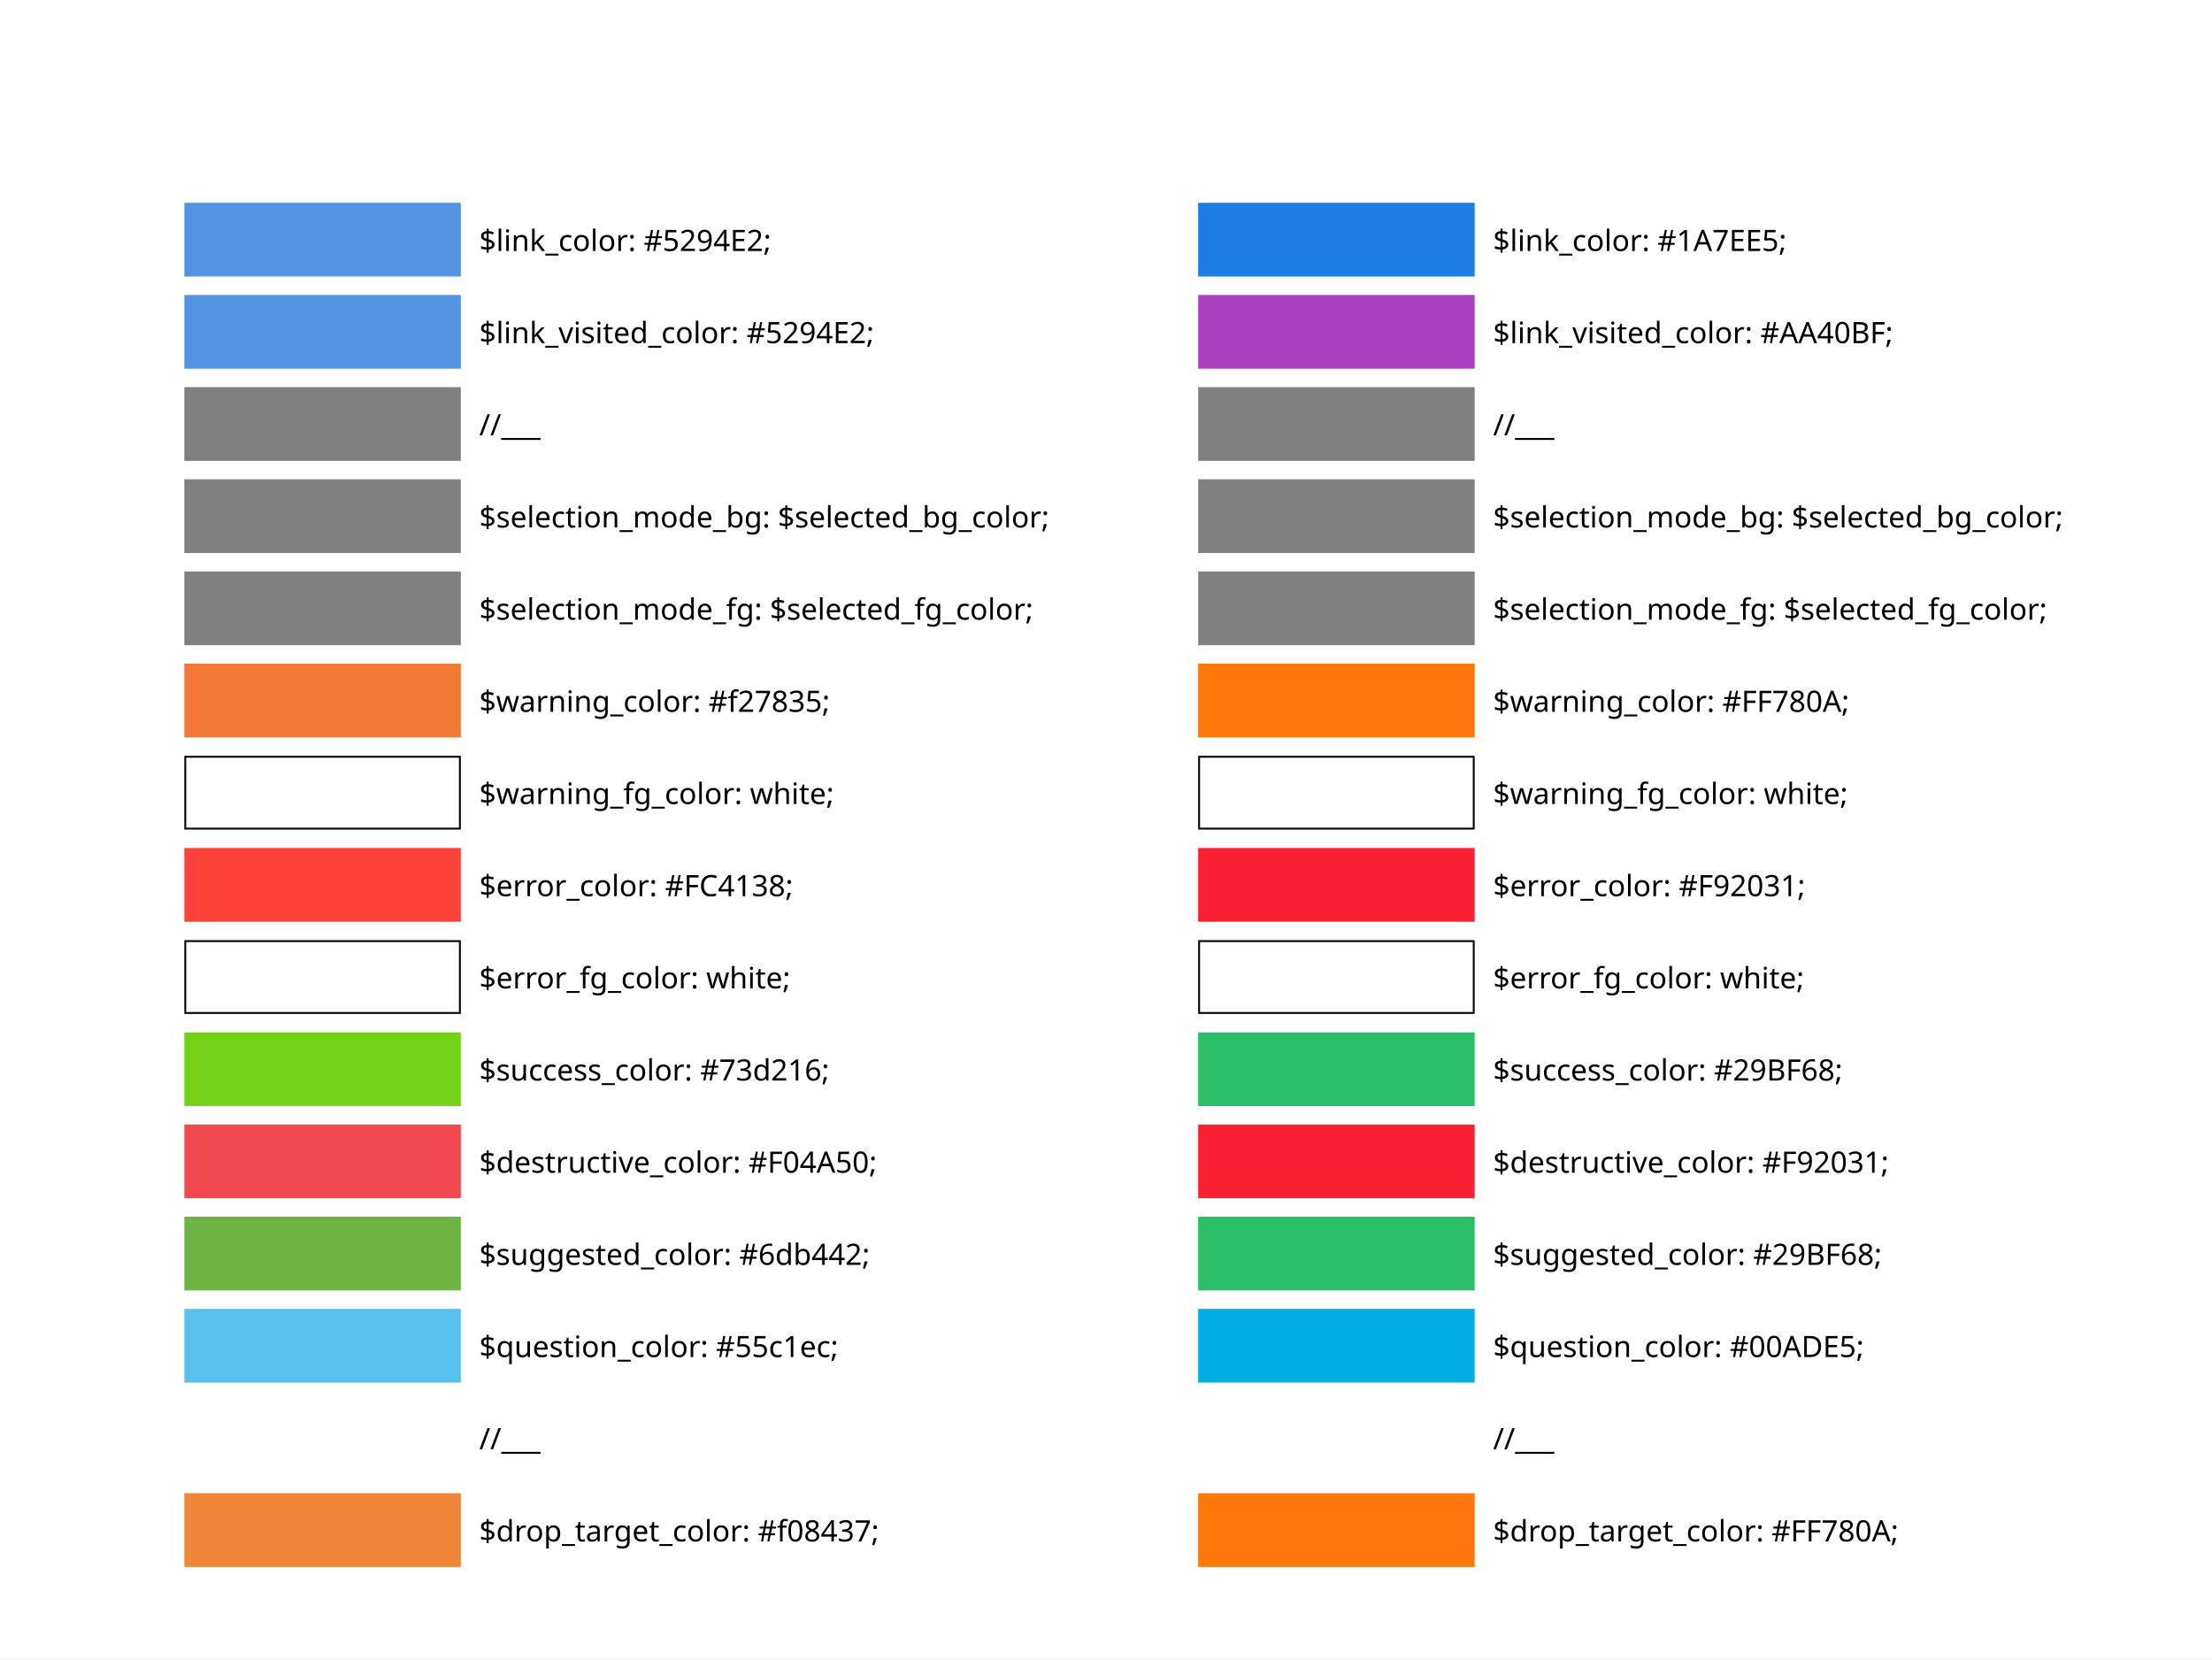
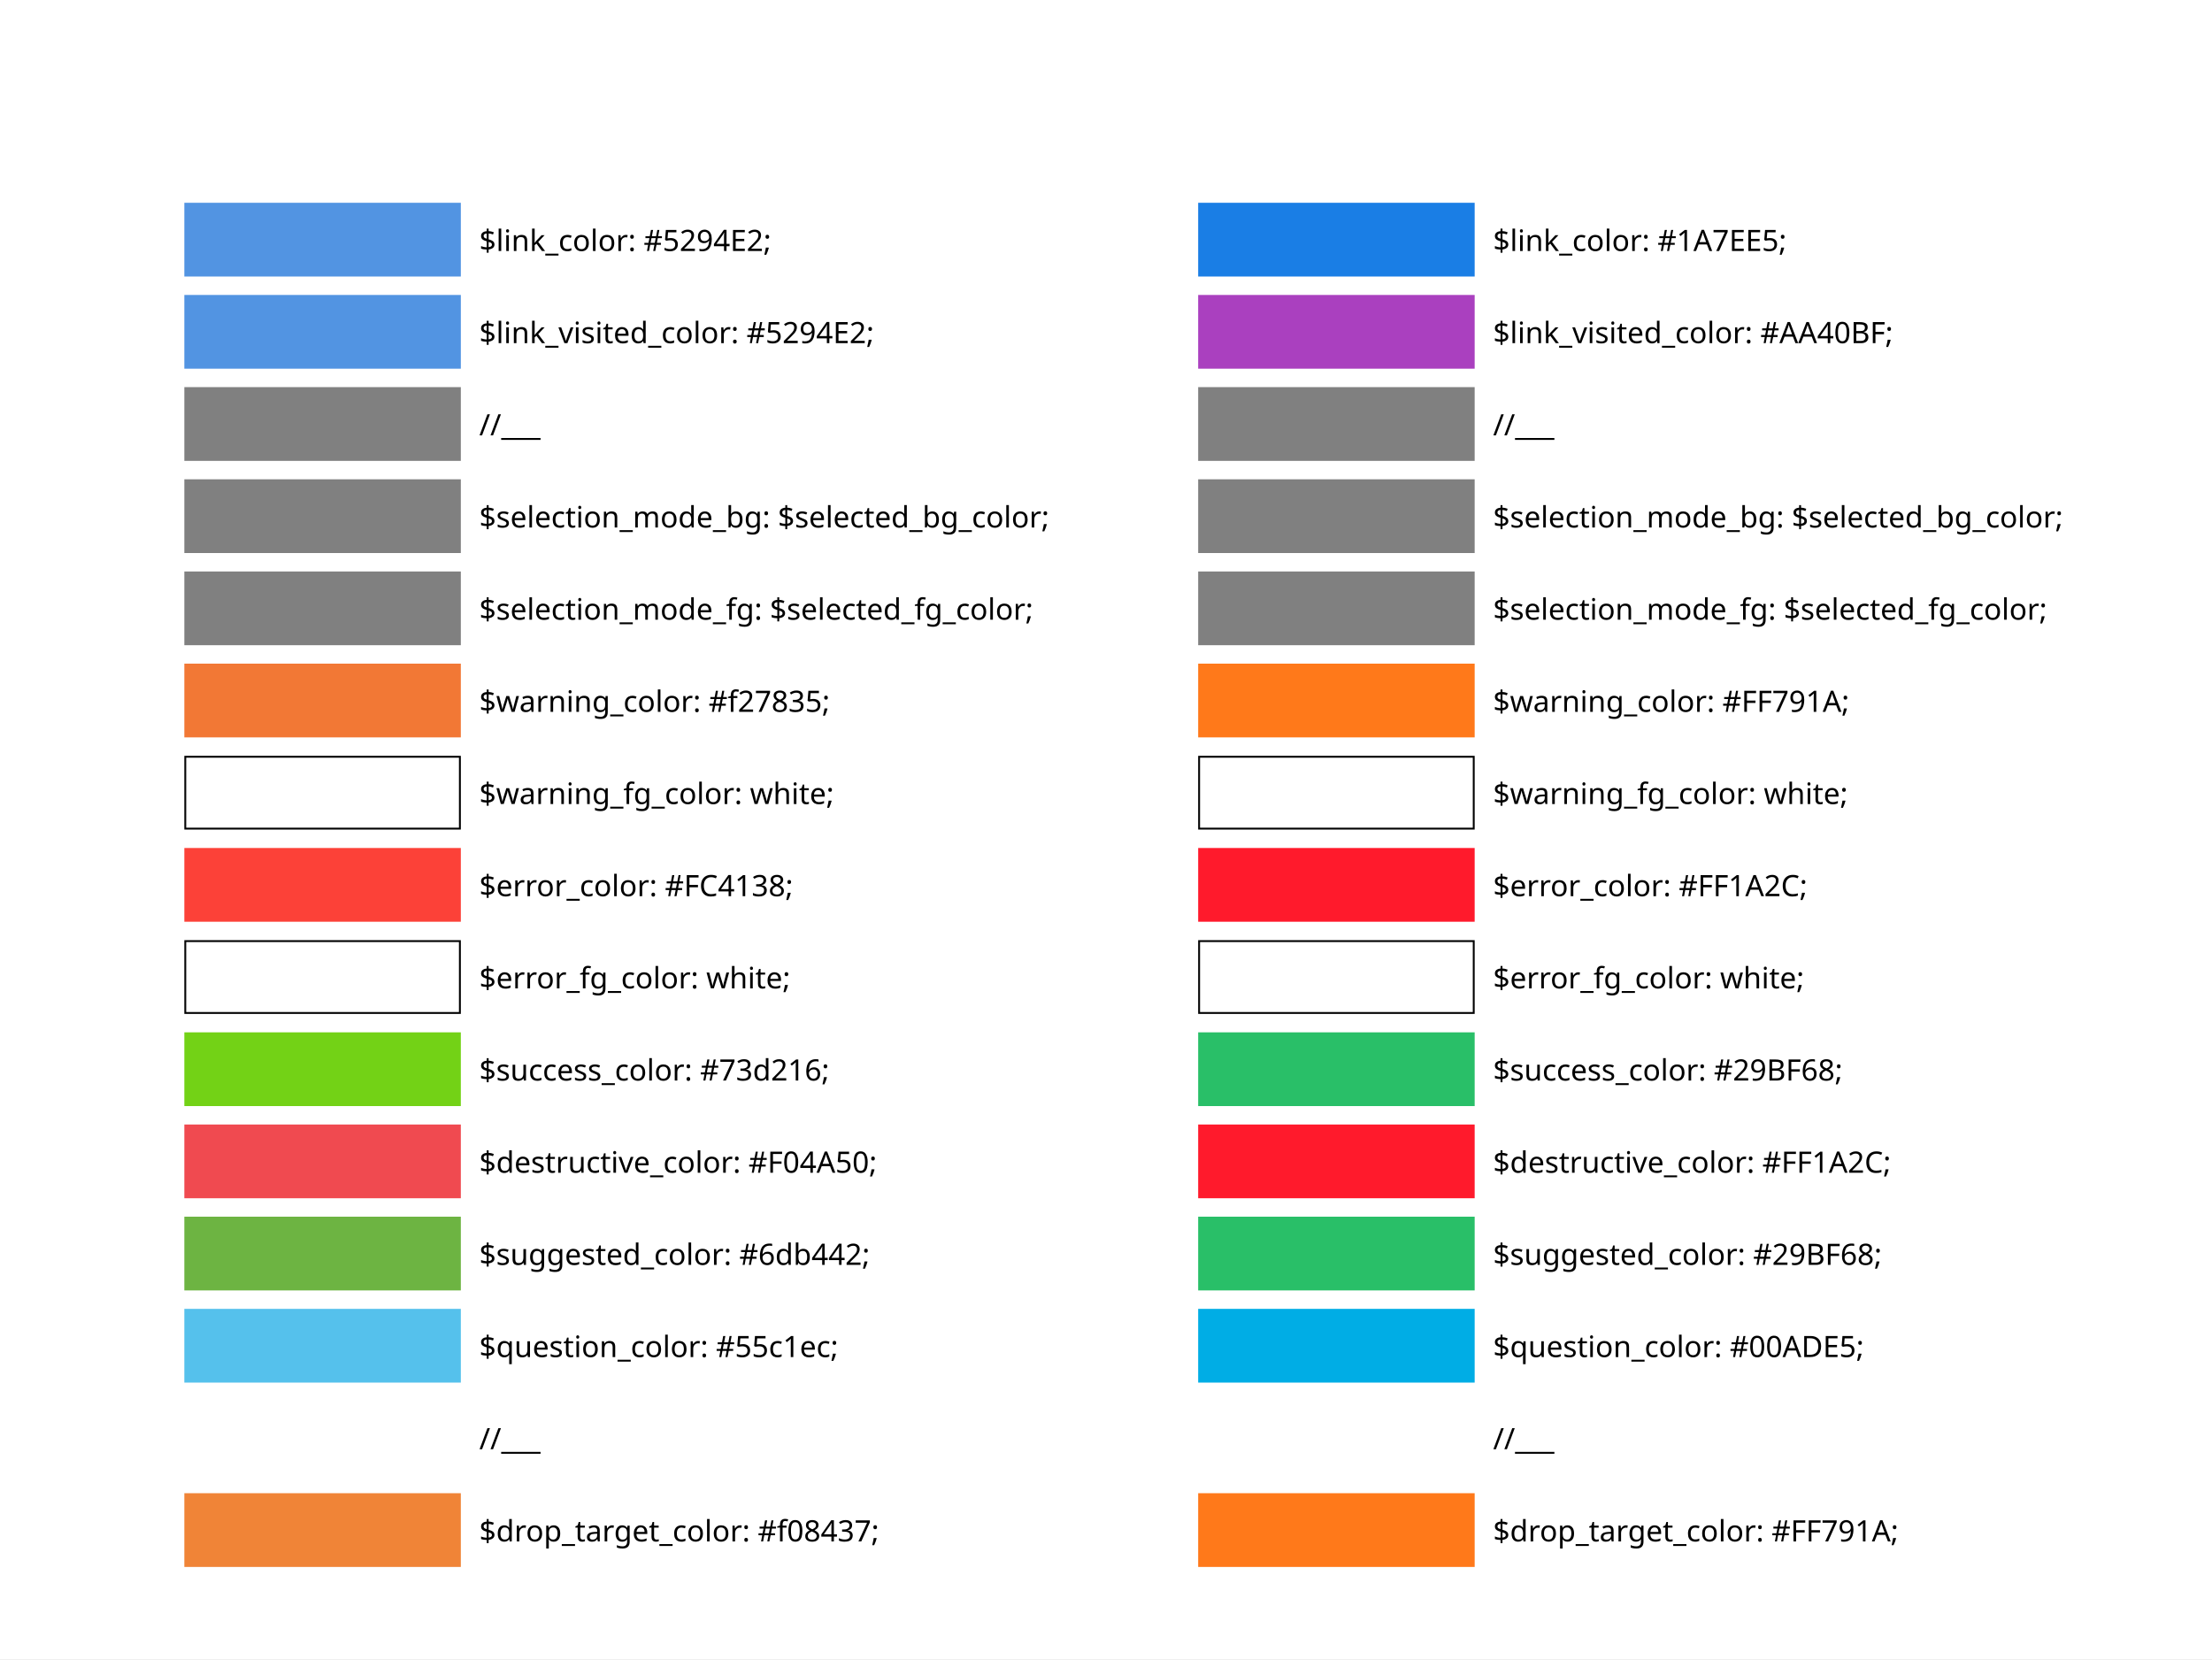
<svg xmlns="http://www.w3.org/2000/svg" id="svg8" version="1.1" viewBox="0 0 1200 900" height="900" width="1200">
  <defs id="defs2" />
  <g transform="translate(0,38.20002)" id="layer1">
    <rect rx="1.5995795e-15" y="-38.2" x="0" height="900" width="1200" id="rect876" style="fill:#ffffff;stroke-width:4.948" />
    <text id="text9" y="97.956" x="260" style="font-size:16px;line-height:2;font-family:sans-serif;letter-spacing:0px;word-spacing:0px;fill:#000000" xml:space="preserve">
      <tspan style="line-height:50px" y="97.956" x="260" id="tspan7">$link_color: #5294E2;</tspan>
      <tspan style="line-height:50px" id="tspan11" y="147.956" x="260">$link_visited_color: #5294E2;</tspan>
      <tspan style="line-height:50px" id="tspan13" y="197.956" x="260">//___</tspan>
      <tspan style="line-height:50px" id="tspan15" y="247.956" x="260">$selection_mode_bg: $selected_bg_color;</tspan>
      <tspan style="line-height:50px" id="tspan17" y="297.956" x="260">$selection_mode_fg: $selected_fg_color;</tspan>
      <tspan style="line-height:50px" id="tspan19" y="347.956" x="260">$warning_color: #f27835;</tspan>
      <tspan style="line-height:50px" id="tspan21" y="397.956" x="260">$warning_fg_color: white;</tspan>
      <tspan style="line-height:50px" id="tspan23" y="447.956" x="260">$error_color: #FC4138;</tspan>
      <tspan style="line-height:50px" id="tspan25" y="497.956" x="260">$error_fg_color: white;</tspan>
      <tspan style="line-height:50px" id="tspan27" y="547.956" x="260">$success_color: #73d216;</tspan>
      <tspan style="line-height:50px" id="tspan29" y="597.956" x="260">$destructive_color: #F04A50;</tspan>
      <tspan style="line-height:50px" id="tspan31" y="647.956" x="260">$suggested_color: #6db442;</tspan>
      <tspan style="line-height:50px" id="tspan33" y="697.956" x="260">$question_color: #55c1ec;</tspan>
      <tspan id="tspan1000" style="line-height:50px" y="747.956" x="260">//___</tspan>
      <tspan id="tspan1002" style="line-height:50px" y="797.956" x="260">$drop_target_color: #f08437;</tspan>
    </text>
    <rect y="671.8" x="100" height="40" width="150" id="rect35" style="fill:#55c1ec;stroke-width:0.829" />
    <rect style="fill:#6db442;stroke-width:0.829" id="use892" width="150" height="40" x="100" y="621.8" />
    <rect style="fill:#f04a50;stroke-width:0.829" id="use894" width="150" height="40" x="100" y="571.8" />
    <rect style="fill:#73d216;stroke-width:0.829" id="use896" width="150" height="40" x="100" y="521.8" />
    <rect style="fill:#ffffff;stroke:#000000;stroke-width:1.015" id="use898" width="148.985" height="38.985" x="100.508" y="472.308" />
    <rect style="fill:#fc4138;stroke-width:0.829" id="use900" width="150" height="40" x="100" y="421.8" />
    <rect style="fill:#ffffff;stroke:#000000;stroke-width:1.015" id="use902" width="148.985" height="38.985" x="100.508" y="372.308" />
    <rect style="fill:#f27835;stroke-width:0.829" id="use904" width="150" height="40" x="100" y="321.8" />
    <rect style="fill:#808080;stroke-width:0.829" id="use906" width="150" height="40" x="100" y="271.8" />
    <rect style="fill:#808080;stroke-width:0.829" id="use908" width="150" height="40" x="100" y="221.8" />
    <rect style="fill:#808080;stroke-width:0.829" id="use910" width="150" height="40" x="100" y="171.8" />
    <rect style="fill:#5294e2;stroke-width:0.829" id="use912" width="150" height="40" x="100" y="121.8" />
    <rect y="71.8" x="100" height="40" width="150" id="rect936" style="fill:#5294e2;stroke-width:0.829" />
    <text xml:space="preserve" style="font-size:16px;line-height:2;font-family:sans-serif;letter-spacing:0px;word-spacing:0px;fill:#000000" x="810" y="97.956" id="text964">
      <tspan id="tspan938" x="810" y="97.956" style="line-height:50px">$link_color: #1A7EE5;</tspan>
      <tspan x="810" y="147.956" id="tspan940" style="line-height:50px">$link_visited_color: #AA40BF;</tspan>
      <tspan x="810" y="197.956" id="tspan942" style="line-height:50px">//___</tspan>
      <tspan x="810" y="247.956" id="tspan944" style="line-height:50px">$selection_mode_bg: $selected_bg_color;</tspan>
      <tspan x="810" y="297.956" id="tspan946" style="line-height:50px">$selection_mode_fg: $selected_fg_color;</tspan>
-       <tspan x="810" y="347.956" id="tspan948" style="line-height:50px">$warning_color: #FF780A;</tspan>
+       <tspan x="810" y="347.956" id="tspan948" style="line-height:50px">$warning_color: #FF791A;</tspan>
      <tspan x="810" y="397.956" id="tspan950" style="line-height:50px">$warning_fg_color: white;</tspan>
-       <tspan x="810" y="447.956" id="tspan952" style="line-height:50px">$error_color: #F92031;</tspan>
+       <tspan x="810" y="447.956" id="tspan952" style="line-height:50px">$error_color: #FF1A2C;</tspan>
      <tspan x="810" y="497.956" id="tspan954" style="line-height:50px">$error_fg_color: white;</tspan>
      <tspan x="810" y="547.956" id="tspan956" style="line-height:50px">$success_color: #29BF68;</tspan>
-       <tspan x="810" y="597.956" id="tspan958" style="line-height:50px">$destructive_color: #F92031;</tspan>
+       <tspan x="810" y="597.956" id="tspan958" style="line-height:50px">$destructive_color: #FF1A2C;</tspan>
      <tspan x="810" y="647.956" id="tspan960" style="line-height:50px">$suggested_color: #29BF68;</tspan>
      <tspan x="810" y="697.956" id="tspan962" style="line-height:50px">$question_color: #00ADE5;</tspan>
      <tspan id="tspan1004" x="810" y="747.956" style="line-height:50px">//___</tspan>
-       <tspan id="tspan1006" x="810" y="797.956" style="line-height:50px">$drop_target_color: #FF780A;</tspan>
+       <tspan id="tspan1006" x="810" y="797.956" style="line-height:50px">$drop_target_color: #FF791A;</tspan>
    </text>
    <rect style="fill:#00ade5;stroke-width:0.829" id="rect966" width="150" height="40" x="650" y="671.8" />
    <rect y="621.8" x="650" height="40" width="150" id="rect968" style="fill:#29bf68;stroke-width:0.829" />
-     <rect y="571.8" x="650" height="40" width="150" id="rect970" style="fill:#f92031;stroke-width:0.829" />
+     <rect y="571.8" x="650" height="40" width="150" id="rect970" style="fill:#ff1a2c;stroke-width:0.829;fill-opacity:1" />
    <rect y="521.8" x="650" height="40" width="150" id="rect972" style="fill:#29bf68;stroke-width:0.829" />
    <rect y="472.308" x="650.508" height="38.985" width="148.985" id="rect974" style="fill:#ffffff;stroke:#000000;stroke-width:1.015" />
-     <rect y="421.8" x="650" height="40" width="150" id="rect976" style="fill:#f92031;stroke-width:0.829" />
+     <rect y="421.8" x="650" height="40" width="150" id="rect976" style="fill:#ff1a2c;stroke-width:0.829;fill-opacity:1" />
    <rect y="372.308" x="650.508" height="38.985" width="148.985" id="rect978" style="fill:#ffffff;stroke:#000000;stroke-width:1.015" />
-     <rect y="321.8" x="650" height="40" width="150" id="rect980" style="fill:#ff780a;stroke-width:0.829" />
+     <rect y="321.8" x="650" height="40" width="150" id="rect980" style="fill:#ff791a;stroke-width:0.829;fill-opacity:1" />
    <rect y="271.8" x="650" height="40" width="150" id="rect982" style="fill:#808080;stroke-width:0.829" />
    <rect y="221.8" x="650" height="40" width="150" id="rect984" style="fill:#808080;stroke-width:0.829" />
    <rect y="171.8" x="650" height="40" width="150" id="rect986" style="fill:#808080;stroke-width:0.829" />
    <rect y="121.8" x="650" height="40" width="150" id="rect988" style="fill:#aa40bf;stroke-width:0.829" />
    <rect style="fill:#1a7ee5;stroke-width:0.829" id="rect990" width="150" height="40" x="650" y="71.8" />
    <rect style="fill:#f08437;stroke-width:0.829" id="rect1008" width="150" height="40" x="100" y="771.8" />
-     <rect y="771.8" x="650" height="40" width="150" id="rect1010" style="fill:#ff780a;stroke-width:0.829" />
+     <rect y="771.8" x="650" height="40" width="150" id="rect1010" style="fill:#ff791a;stroke-width:0.829;fill-opacity:1" />
  </g>
</svg>
